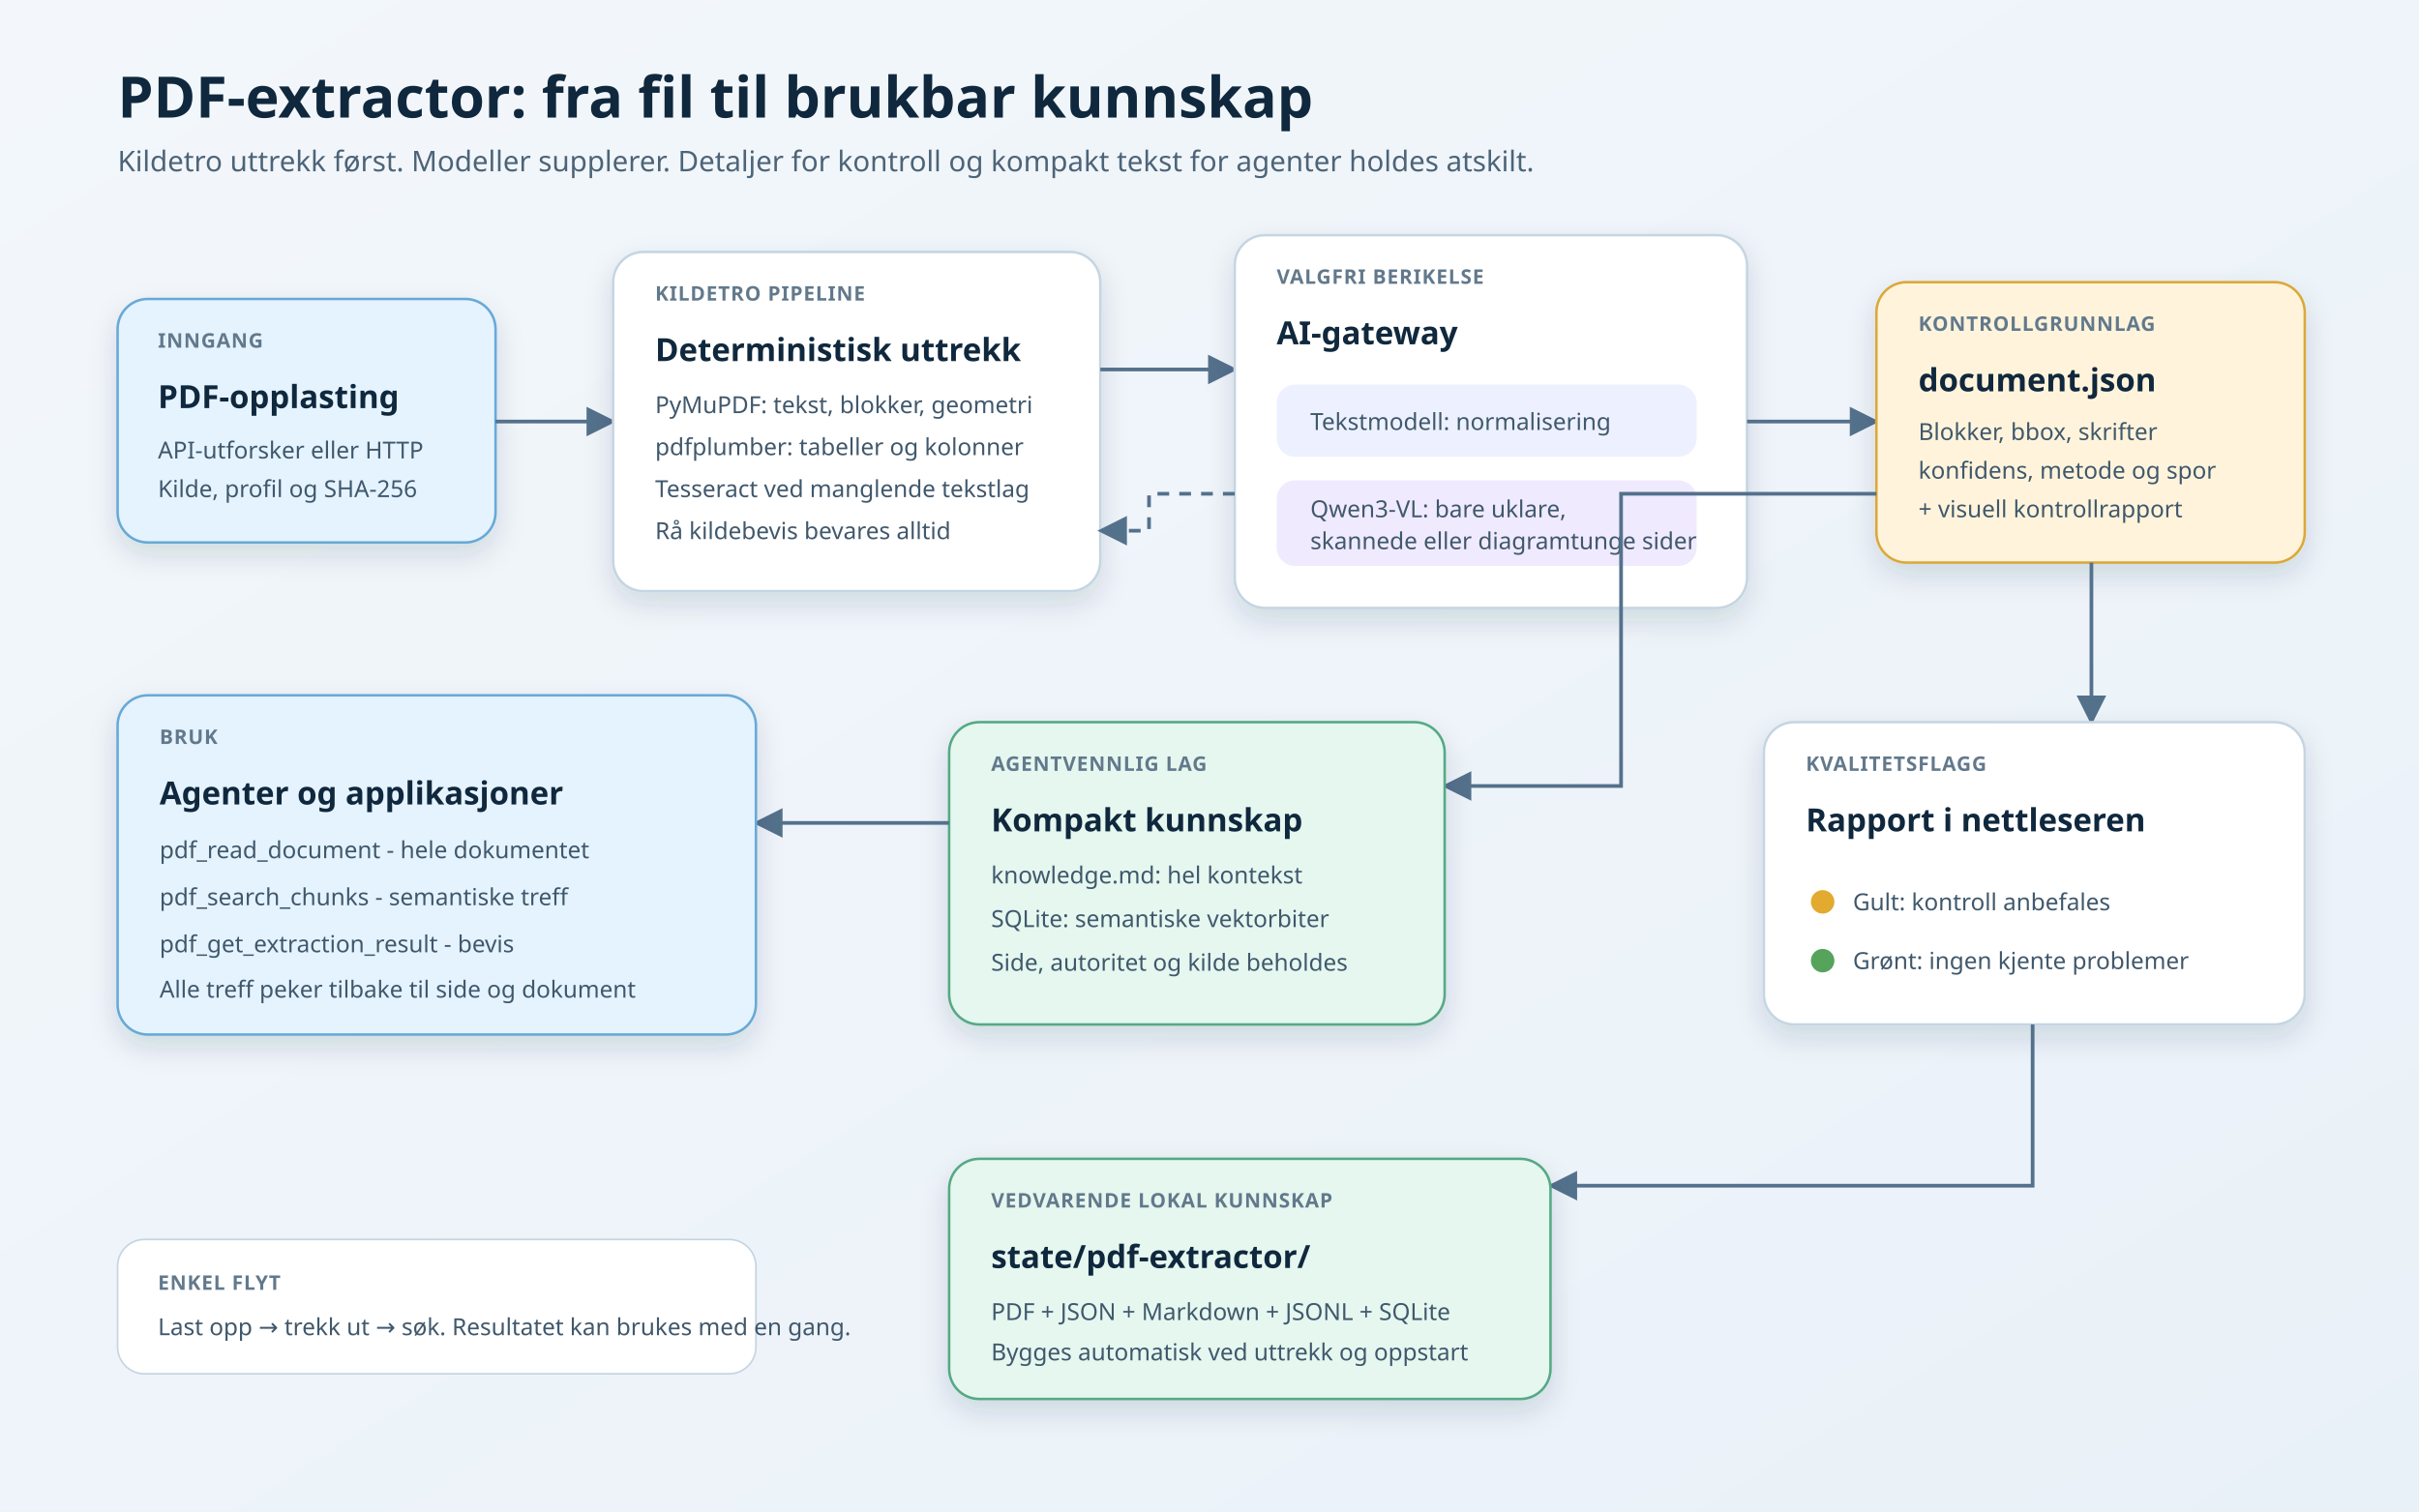
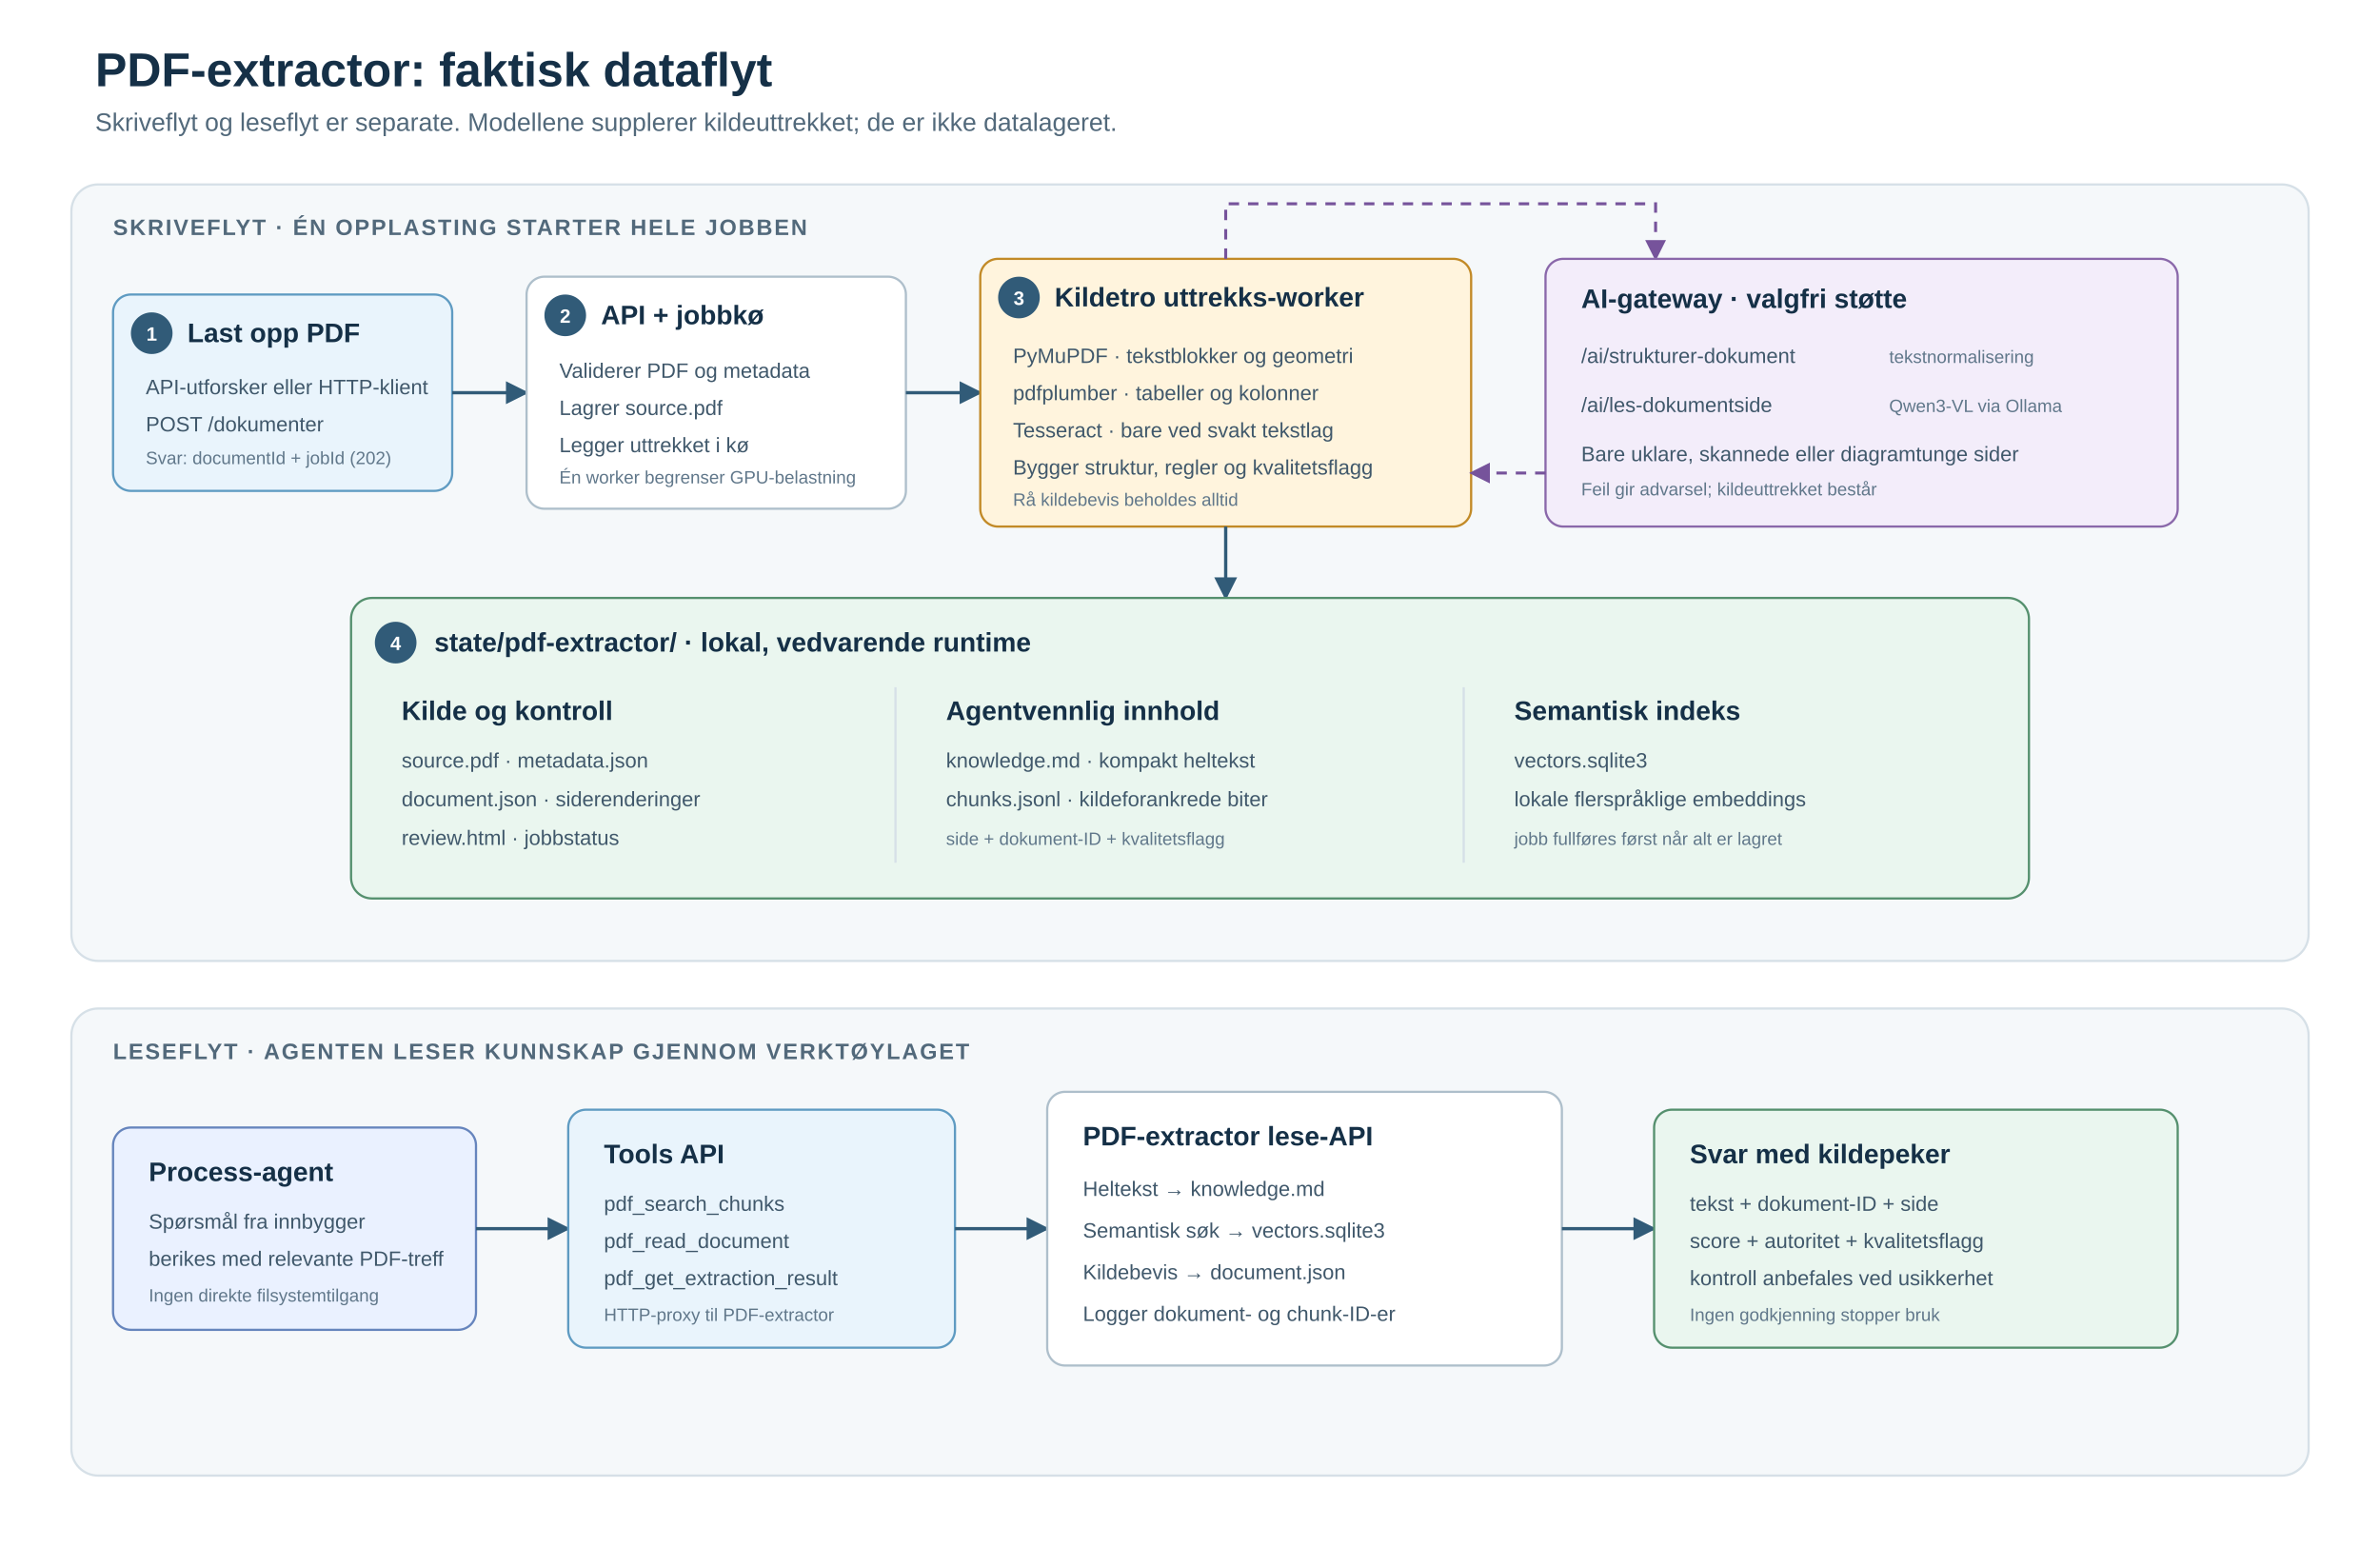
- <svg xmlns="http://www.w3.org/2000/svg" width="1440" height="900" viewBox="0 0 1440 900" role="img" aria-labelledby="title desc">
+ <svg xmlns="http://www.w3.org/2000/svg" width="1600" height="1040" viewBox="0 0 1600 1040" role="img" aria-labelledby="title desc">
  <defs>
-     <linearGradient id="bg" x1="0" y1="0" x2="1" y2="1">
-       <stop stop-color="#f3f7fb" />
-       <stop offset="1" stop-color="#e9f1f8" />
-     </linearGradient>
-     <filter id="shadow" x="-15%" y="-15%" width="130%" height="140%">
-       <feDropShadow dx="0" dy="7" stdDeviation="8" flood-color="#17324d" flood-opacity=".14" />
-     </filter>
-     <marker id="arrow" viewBox="0 0 10 10" refX="9" refY="5" markerWidth="8" markerHeight="8" orient="auto-start-reverse">
-       <path d="M0 0l10 5-10 5z" fill="#54718c" />
+     <marker id="arrow" viewBox="0 0 10 10" refX="9" refY="5" markerWidth="7" markerHeight="7" orient="auto">
+       <path d="M0 0L10 5L0 10Z" fill="#315b78" />
+     </marker>
+     <marker id="arrow-optional" viewBox="0 0 10 10" refX="9" refY="5" markerWidth="7" markerHeight="7" orient="auto">
+       <path d="M0 0L10 5L0 10Z" fill="#76539b" />
    </marker>
    <style>
-       .title{font:700 34px system-ui,sans-serif;fill:#10283d}.subtitle{font:400 17px system-ui,sans-serif;fill:#4d6478}.h{font:700 19px system-ui,sans-serif;fill:#10283d}.t{font:400 14px system-ui,sans-serif;fill:#40586c}.small{font:600 12px system-ui,sans-serif;fill:#62798c;letter-spacing:.5px}.box{fill:#fff;stroke:#c5d5e2;stroke-width:1.5;rx:18;filter:url(#shadow)}.primary{fill:#e5f3ff;stroke:#68a9d6}.evidence{fill:#fff4db;stroke:#dba83a}.knowledge{fill:#e5f7ef;stroke:#55a985}.line{fill:none;stroke:#54718c;stroke-width:2.2;marker-end:url(#arrow)}.dash{stroke-dasharray:7 6}.pill{rx:11}.white{fill:#fff}
+       text{font-family:Arial,sans-serif;fill:#153047}
+       .page-title{font-size:32px;font-weight:700}.subtitle{font-size:17px;fill:#52697b}.lane-title{font-size:15px;font-weight:700;letter-spacing:1.2px;fill:#52697b}
+       .heading{font-size:18px;font-weight:700}.body{font-size:14px;fill:#40586b}.small{font-size:12px;fill:#60778a}
+       .lane{fill:#f5f8fa;stroke:#d6e0e7;stroke-width:1.5}.box{fill:#fff;stroke:#aebfcb;stroke-width:1.5}.entry{fill:#e9f4fc;stroke:#5f9bc2}.worker{fill:#fff4dd;stroke:#c28a27}.store{fill:#eaf6ef;stroke:#55906e}.ai{fill:#f3edfa;stroke:#8a68aa}.agent{fill:#eaf1ff;stroke:#6685bd}
+       .flow{fill:none;stroke:#315b78;stroke-width:2.2;marker-end:url(#arrow)}.optional{fill:none;stroke:#76539b;stroke-width:2;stroke-dasharray:7 6;marker-end:url(#arrow-optional)}
+       .divider{stroke:#d6e0e7;stroke-width:1.5}.number{fill:#315b78}.number-text{font-size:13px;font-weight:700;fill:#fff;text-anchor:middle}
    </style>
  </defs>
-   <rect width="1440" height="900" fill="url(#bg)" />
-   <text class="title" x="70" y="70">PDF-extractor: fra fil til brukbar kunnskap</text>
-   <text class="subtitle" x="70" y="102">Kildetro uttrekk først. Modeller supplerer. Detaljer for kontroll og kompakt tekst for agenter holdes atskilt.</text>
-   <rect class="box primary" x="70" y="178" width="225" height="145" />
-   <text class="small" x="94" y="207">INNGANG</text>
-   <text class="h" x="94" y="243">PDF-opplasting</text>
-   <text class="t" x="94" y="273">API-utforsker eller HTTP</text>
-   <text class="t" x="94" y="296">Kilde, profil og SHA-256</text>
-   <path class="line" d="M295 251H365" />
-   <rect class="box" x="365" y="150" width="290" height="202" />
-   <text class="small" x="390" y="179">KILDETRO PIPELINE</text>
-   <text class="h" x="390" y="215">Deterministisk uttrekk</text>
-   <text class="t" x="390" y="246">PyMuPDF: tekst, blokker, geometri</text>
-   <text class="t" x="390" y="271">pdfplumber: tabeller og kolonner</text>
-   <text class="t" x="390" y="296">Tesseract ved manglende tekstlag</text>
-   <text class="t" x="390" y="321">Rå kildebevis bevares alltid</text>
-   <path class="line" d="M655 220H735" />
-   <rect class="box" x="735" y="140" width="305" height="222" />
-   <text class="small" x="760" y="169">VALGFRI BERIKELSE</text>
-   <text class="h" x="760" y="205">AI-gateway</text>
-   <rect class="pill" x="760" y="229" width="250" height="43" fill="#edf1ff" />
-   <text class="t" x="780" y="256">Tekstmodell: normalisering</text>
-   <rect class="pill" x="760" y="286" width="250" height="51" fill="#f0eafe" />
-   <text class="t" x="780" y="308">Qwen3-VL: bare uklare,</text>
-   <text class="t" x="780" y="327">skannede eller diagramtunge sider</text>
-   <path class="line dash" d="M735 294H684V316H655" />
-   <path class="line" d="M1040 251H1117" />
-   <rect class="box evidence" x="1117" y="168" width="255" height="167" />
-   <text class="small" x="1142" y="197">KONTROLLGRUNNLAG</text>
-   <text class="h" x="1142" y="233">document.json</text>
-   <text class="t" x="1142" y="262">Blokker, bbox, skrifter</text>
-   <text class="t" x="1142" y="285">konfidens, metode og spor</text>
-   <text class="t" x="1142" y="308">+ visuell kontrollrapport</text>
-   <path class="line" d="M1245 335V430" />
-   <rect class="box" x="1050" y="430" width="322" height="180" />
-   <text class="small" x="1075" y="459">KVALITETSFLAGG</text>
-   <text class="h" x="1075" y="495">Rapport i nettleseren</text>
-   <circle cx="1085" cy="537" r="7" fill="#e2aa2e" />
-   <text class="t" x="1103" y="542">Gult: kontroll anbefales</text>
-   <circle cx="1085" cy="572" r="7" fill="#56a35c" />
-   <text class="t" x="1103" y="577">Grønt: ingen kjente problemer</text>
-   <path class="line" d="M1117 294H965V468H860" />
-   <rect class="box knowledge" x="565" y="430" width="295" height="180" />
-   <text class="small" x="590" y="459">AGENTVENNLIG LAG</text>
-   <text class="h" x="590" y="495">Kompakt kunnskap</text>
-   <text class="t" x="590" y="526">knowledge.md: hel kontekst</text>
-   <text class="t" x="590" y="552">SQLite: semantiske vektorbiter</text>
-   <text class="t" x="590" y="578">Side, autoritet og kilde beholdes</text>
-   <path class="line" d="M565 490H450" />
-   <rect class="box primary" x="70" y="414" width="380" height="202" />
-   <text class="small" x="95" y="443">BRUK</text>
-   <text class="h" x="95" y="479">Agenter og applikasjoner</text>
-   <text class="t" x="95" y="511">pdf_read_document - hele dokumentet</text>
-   <text class="t" x="95" y="539">pdf_search_chunks - semantiske treff</text>
-   <text class="t" x="95" y="567">pdf_get_extraction_result - bevis</text>
-   <text class="t" x="95" y="594">Alle treff peker tilbake til side og dokument</text>
-   <path class="line" d="M1210 610V706H923" />
-   <rect class="box knowledge" x="565" y="690" width="358" height="143" />
-   <text class="small" x="590" y="719">VEDVARENDE LOKAL KUNNSKAP</text>
-   <text class="h" x="590" y="755">state/pdf-extractor/</text>
-   <text class="t" x="590" y="786">PDF + JSON + Markdown + JSONL + SQLite</text>
-   <text class="t" x="590" y="810">Bygges automatisk ved uttrekk og oppstart</text>
-   <rect x="70" y="738" width="380" height="80" rx="16" fill="#fff" stroke="#c5d5e2" />
-   <text class="small" x="94" y="768">ENKEL FLYT</text>
-   <text class="t" x="94" y="795">Last opp → trekk ut → søk. Resultatet kan brukes med en gang.</text>
+   <rect width="1600" height="1040" fill="#fff" />
+   <text class="page-title" x="64" y="58">PDF-extractor: faktisk dataflyt</text>
+   <text class="subtitle" x="64" y="88">Skriveflyt og leseflyt er separate. Modellene supplerer kildeuttrekket; de er ikke datalageret.</text>
+   <rect class="lane" x="48" y="124" width="1504" height="522" rx="18" />
+   <text class="lane-title" x="76" y="158">SKRIVEFLYT · ÉN OPPLASTING STARTER HELE JOBBEN</text>
+   <rect class="box entry" x="76" y="198" width="228" height="132" rx="12" />
+   <circle class="number" cx="102" cy="224" r="14" />
+   <text class="number-text" x="102" y="229">1</text>
+   <text class="heading" x="126" y="230">Last opp PDF</text>
+   <text class="body" x="98" y="265">API-utforsker eller HTTP-klient</text>
+   <text class="body" x="98" y="290">POST /dokumenter</text>
+   <text class="small" x="98" y="312">Svar: documentId + jobId (202)</text>
+   <path class="flow" d="M304 264H354" />
+   <rect class="box" x="354" y="186" width="255" height="156" rx="12" />
+   <circle class="number" cx="380" cy="212" r="14" />
+   <text class="number-text" x="380" y="217">2</text>
+   <text class="heading" x="404" y="218">API + jobbkø</text>
+   <text class="body" x="376" y="254">Validerer PDF og metadata</text>
+   <text class="body" x="376" y="279">Lagrer source.pdf</text>
+   <text class="body" x="376" y="304">Legger uttrekket i kø</text>
+   <text class="small" x="376" y="325">Én worker begrenser GPU-belastning</text>
+   <path class="flow" d="M609 264H659" />
+   <rect class="box worker" x="659" y="174" width="330" height="180" rx="12" />
+   <circle class="number" cx="685" cy="200" r="14" />
+   <text class="number-text" x="685" y="205">3</text>
+   <text class="heading" x="709" y="206">Kildetro uttrekks-worker</text>
+   <text class="body" x="681" y="244">PyMuPDF · tekstblokker og geometri</text>
+   <text class="body" x="681" y="269">pdfplumber · tabeller og kolonner</text>
+   <text class="body" x="681" y="294">Tesseract · bare ved svakt tekstlag</text>
+   <text class="body" x="681" y="319">Bygger struktur, regler og kvalitetsflagg</text>
+   <text class="small" x="681" y="340">Rå kildebevis beholdes alltid</text>
+   <path class="optional" d="M824 174V137H1113V174" />
+   <rect class="box ai" x="1039" y="174" width="425" height="180" rx="12" />
+   <text class="heading" x="1063" y="207">AI-gateway · valgfri støtte</text>
+   <text class="body" x="1063" y="244">/ai/strukturer-dokument</text>
+   <text class="small" x="1270" y="244">tekstnormalisering</text>
+   <text class="body" x="1063" y="277">/ai/les-dokumentside</text>
+   <text class="small" x="1270" y="277">Qwen3-VL via Ollama</text>
+   <text class="body" x="1063" y="310">Bare uklare, skannede eller diagramtunge sider</text>
+   <text class="small" x="1063" y="333">Feil gir advarsel; kildeuttrekket består</text>
+   <path class="optional" d="M1039 318H989" />
+   <path class="flow" d="M824 354V402" />
+   <rect class="box store" x="236" y="402" width="1128" height="202" rx="14" />
+   <circle class="number" cx="266" cy="432" r="14" />
+   <text class="number-text" x="266" y="437">4</text>
+   <text class="heading" x="292" y="438">state/pdf-extractor/ · lokal, vedvarende runtime</text>
+   <line class="divider" x1="602" y1="462" x2="602" y2="580" />
+   <line class="divider" x1="984" y1="462" x2="984" y2="580" />
+   <text class="heading" x="270" y="484">Kilde og kontroll</text>
+   <text class="body" x="270" y="516">source.pdf · metadata.json</text>
+   <text class="body" x="270" y="542">document.json · siderenderinger</text>
+   <text class="body" x="270" y="568">review.html · jobbstatus</text>
+   <text class="heading" x="636" y="484">Agentvennlig innhold</text>
+   <text class="body" x="636" y="516">knowledge.md · kompakt heltekst</text>
+   <text class="body" x="636" y="542">chunks.jsonl · kildeforankrede biter</text>
+   <text class="small" x="636" y="568">side + dokument-ID + kvalitetsflagg</text>
+   <text class="heading" x="1018" y="484">Semantisk indeks</text>
+   <text class="body" x="1018" y="516">vectors.sqlite3</text>
+   <text class="body" x="1018" y="542">lokale flerspråklige embeddings</text>
+   <text class="small" x="1018" y="568">jobb fullføres først når alt er lagret</text>
+   <rect class="lane" x="48" y="678" width="1504" height="314" rx="18" />
+   <text class="lane-title" x="76" y="712">LESEFLYT · AGENTEN LESER KUNNSKAP GJENNOM VERKTØYLAGET</text>
+   <rect class="box agent" x="76" y="758" width="244" height="136" rx="12" />
+   <text class="heading" x="100" y="794">Process-agent</text>
+   <text class="body" x="100" y="826">Spørsmål fra innbygger</text>
+   <text class="body" x="100" y="851">berikes med relevante PDF-treff</text>
+   <text class="small" x="100" y="875">Ingen direkte filsystemtilgang</text>
+   <path class="flow" d="M320 826H382" />
+   <rect class="box entry" x="382" y="746" width="260" height="160" rx="12" />
+   <text class="heading" x="406" y="782">Tools API</text>
+   <text class="body" x="406" y="814">pdf_search_chunks</text>
+   <text class="body" x="406" y="839">pdf_read_document</text>
+   <text class="body" x="406" y="864">pdf_get_extraction_result</text>
+   <text class="small" x="406" y="888">HTTP-proxy til PDF-extractor</text>
+   <path class="flow" d="M642 826H704" />
+   <rect class="box" x="704" y="734" width="346" height="184" rx="12" />
+   <text class="heading" x="728" y="770">PDF-extractor lese-API</text>
+   <text class="body" x="728" y="804">Heltekst → knowledge.md</text>
+   <text class="body" x="728" y="832">Semantisk søk → vectors.sqlite3</text>
+   <text class="body" x="728" y="860">Kildebevis → document.json</text>
+   <text class="body" x="728" y="888">Logger dokument- og chunk-ID-er</text>
+   <path class="flow" d="M1050 826H1112" />
+   <rect class="box store" x="1112" y="746" width="352" height="160" rx="12" />
+   <text class="heading" x="1136" y="782">Svar med kildepeker</text>
+   <text class="body" x="1136" y="814">tekst + dokument-ID + side</text>
+   <text class="body" x="1136" y="839">score + autoritet + kvalitetsflagg</text>
+   <text class="body" x="1136" y="864">kontroll anbefales ved usikkerhet</text>
+   <text class="small" x="1136" y="888">Ingen godkjenning stopper bruk</text>
</svg>
